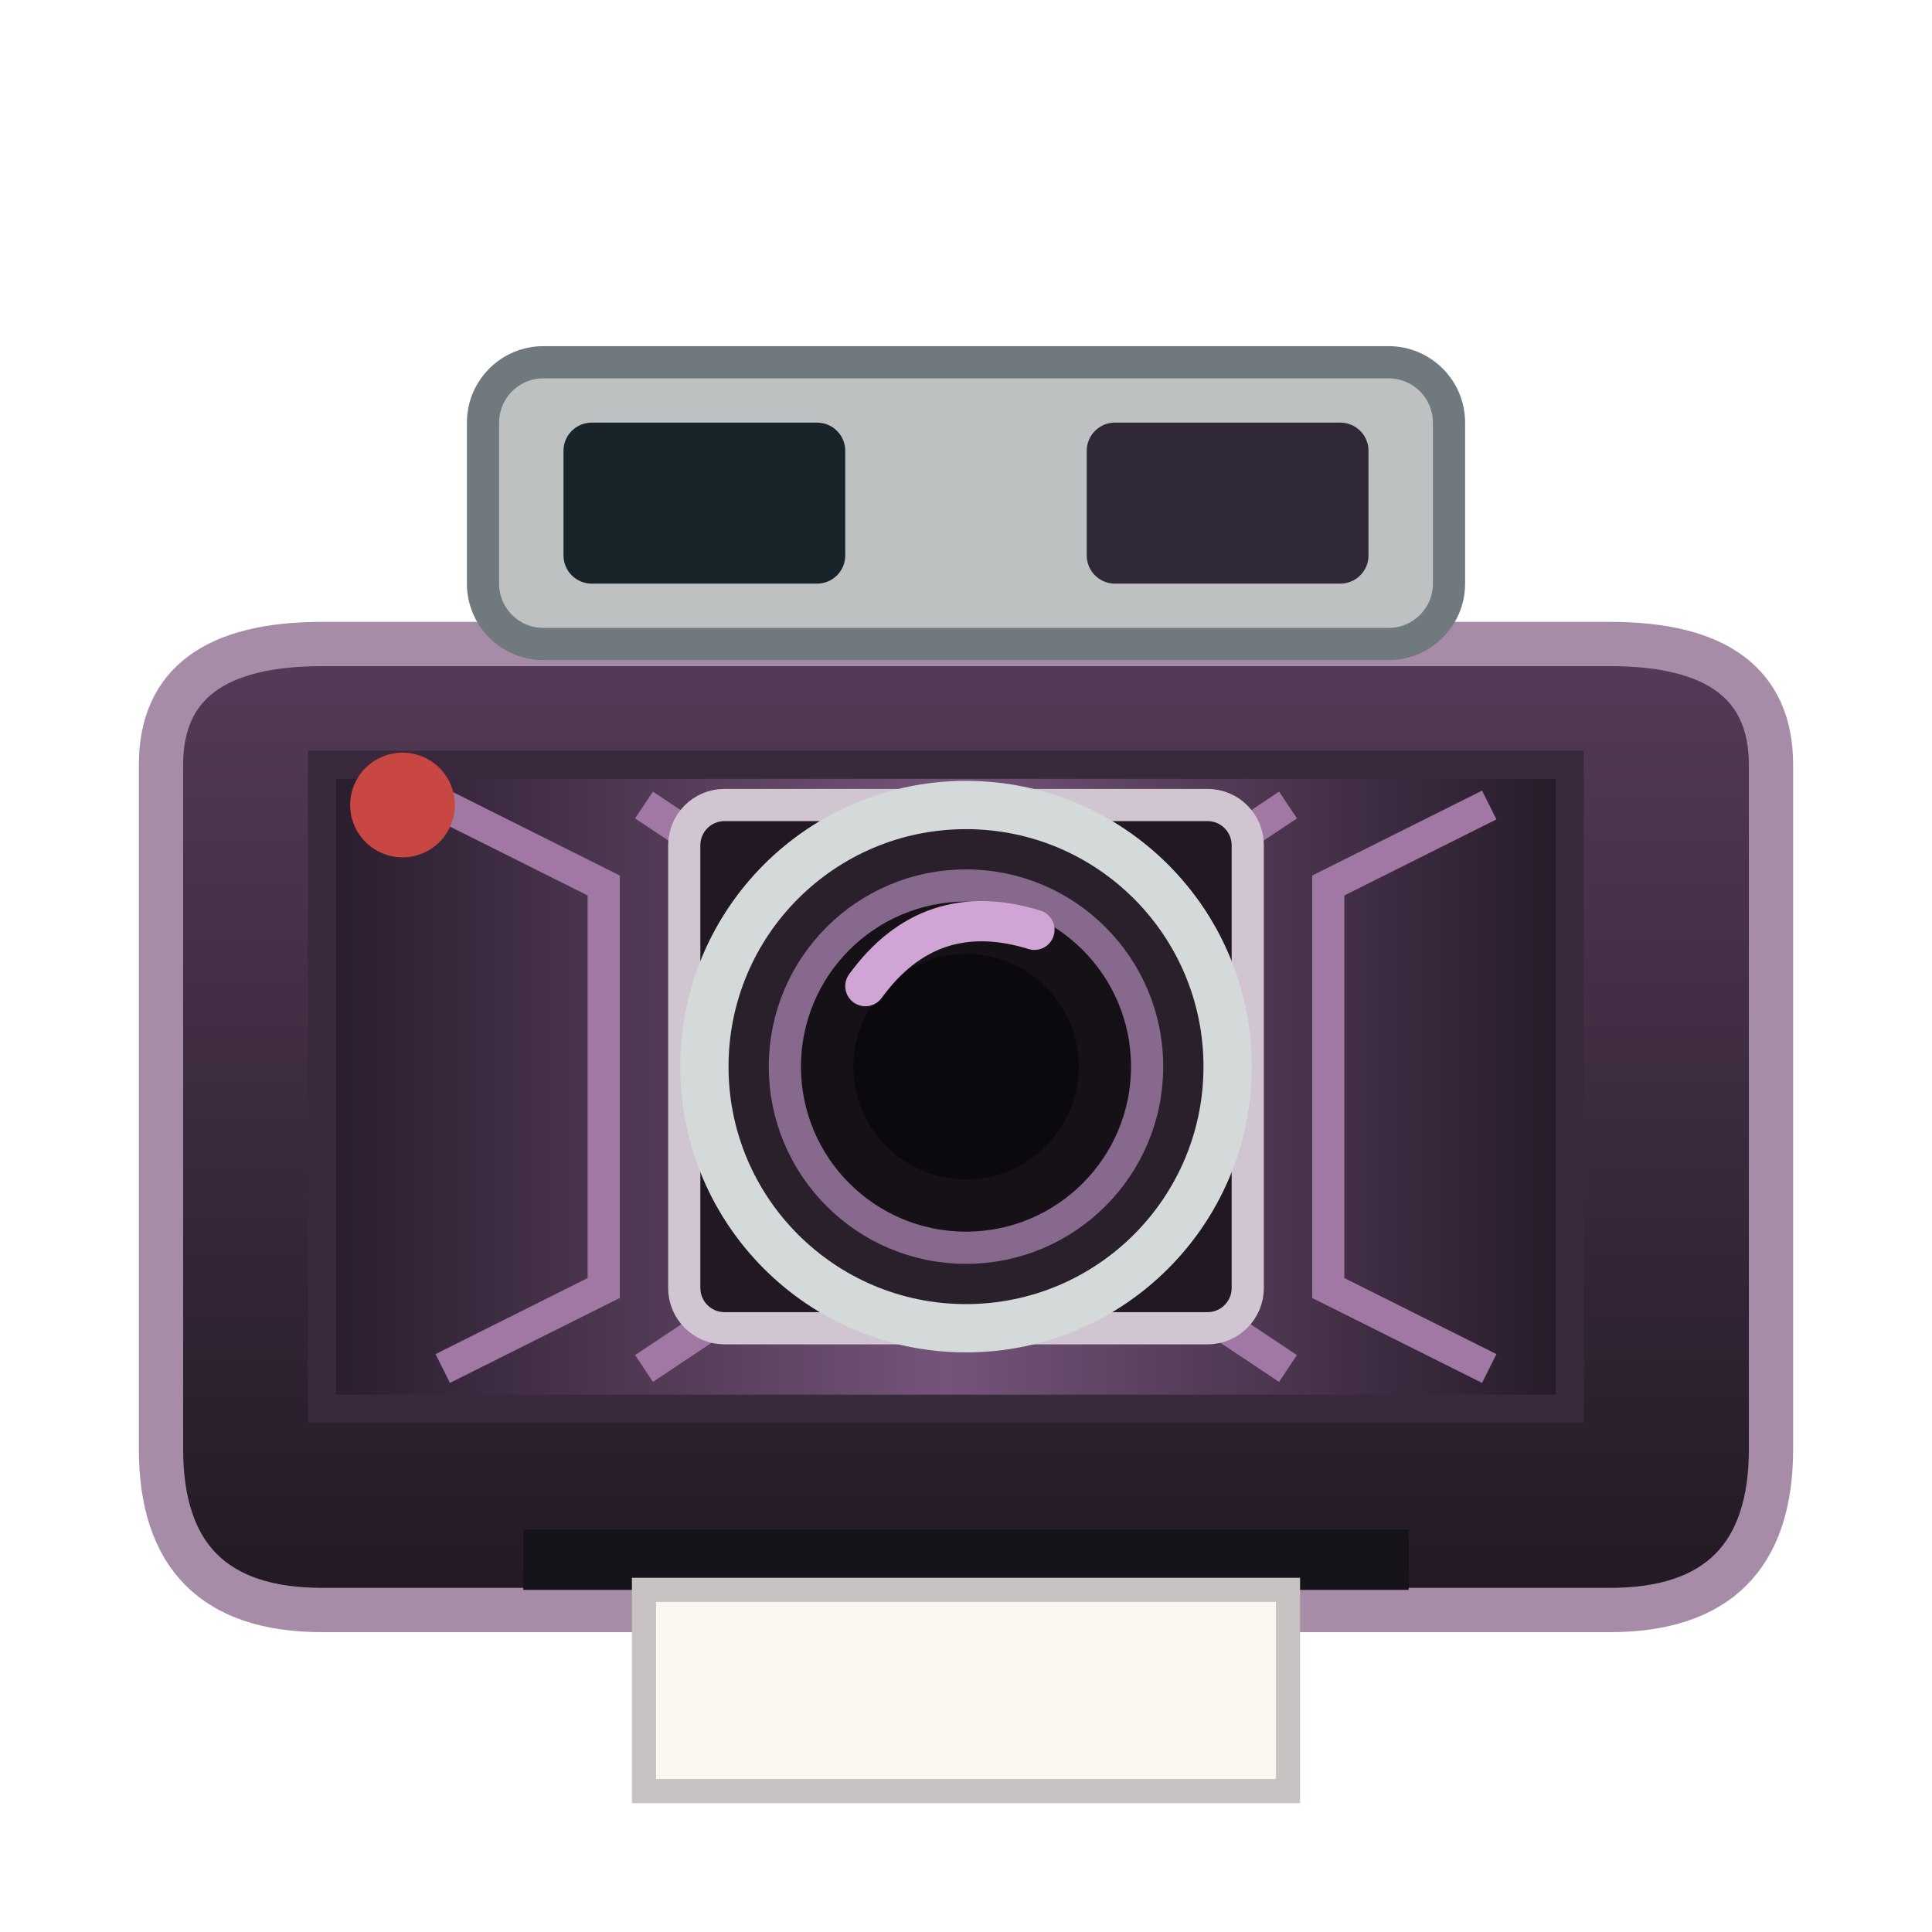
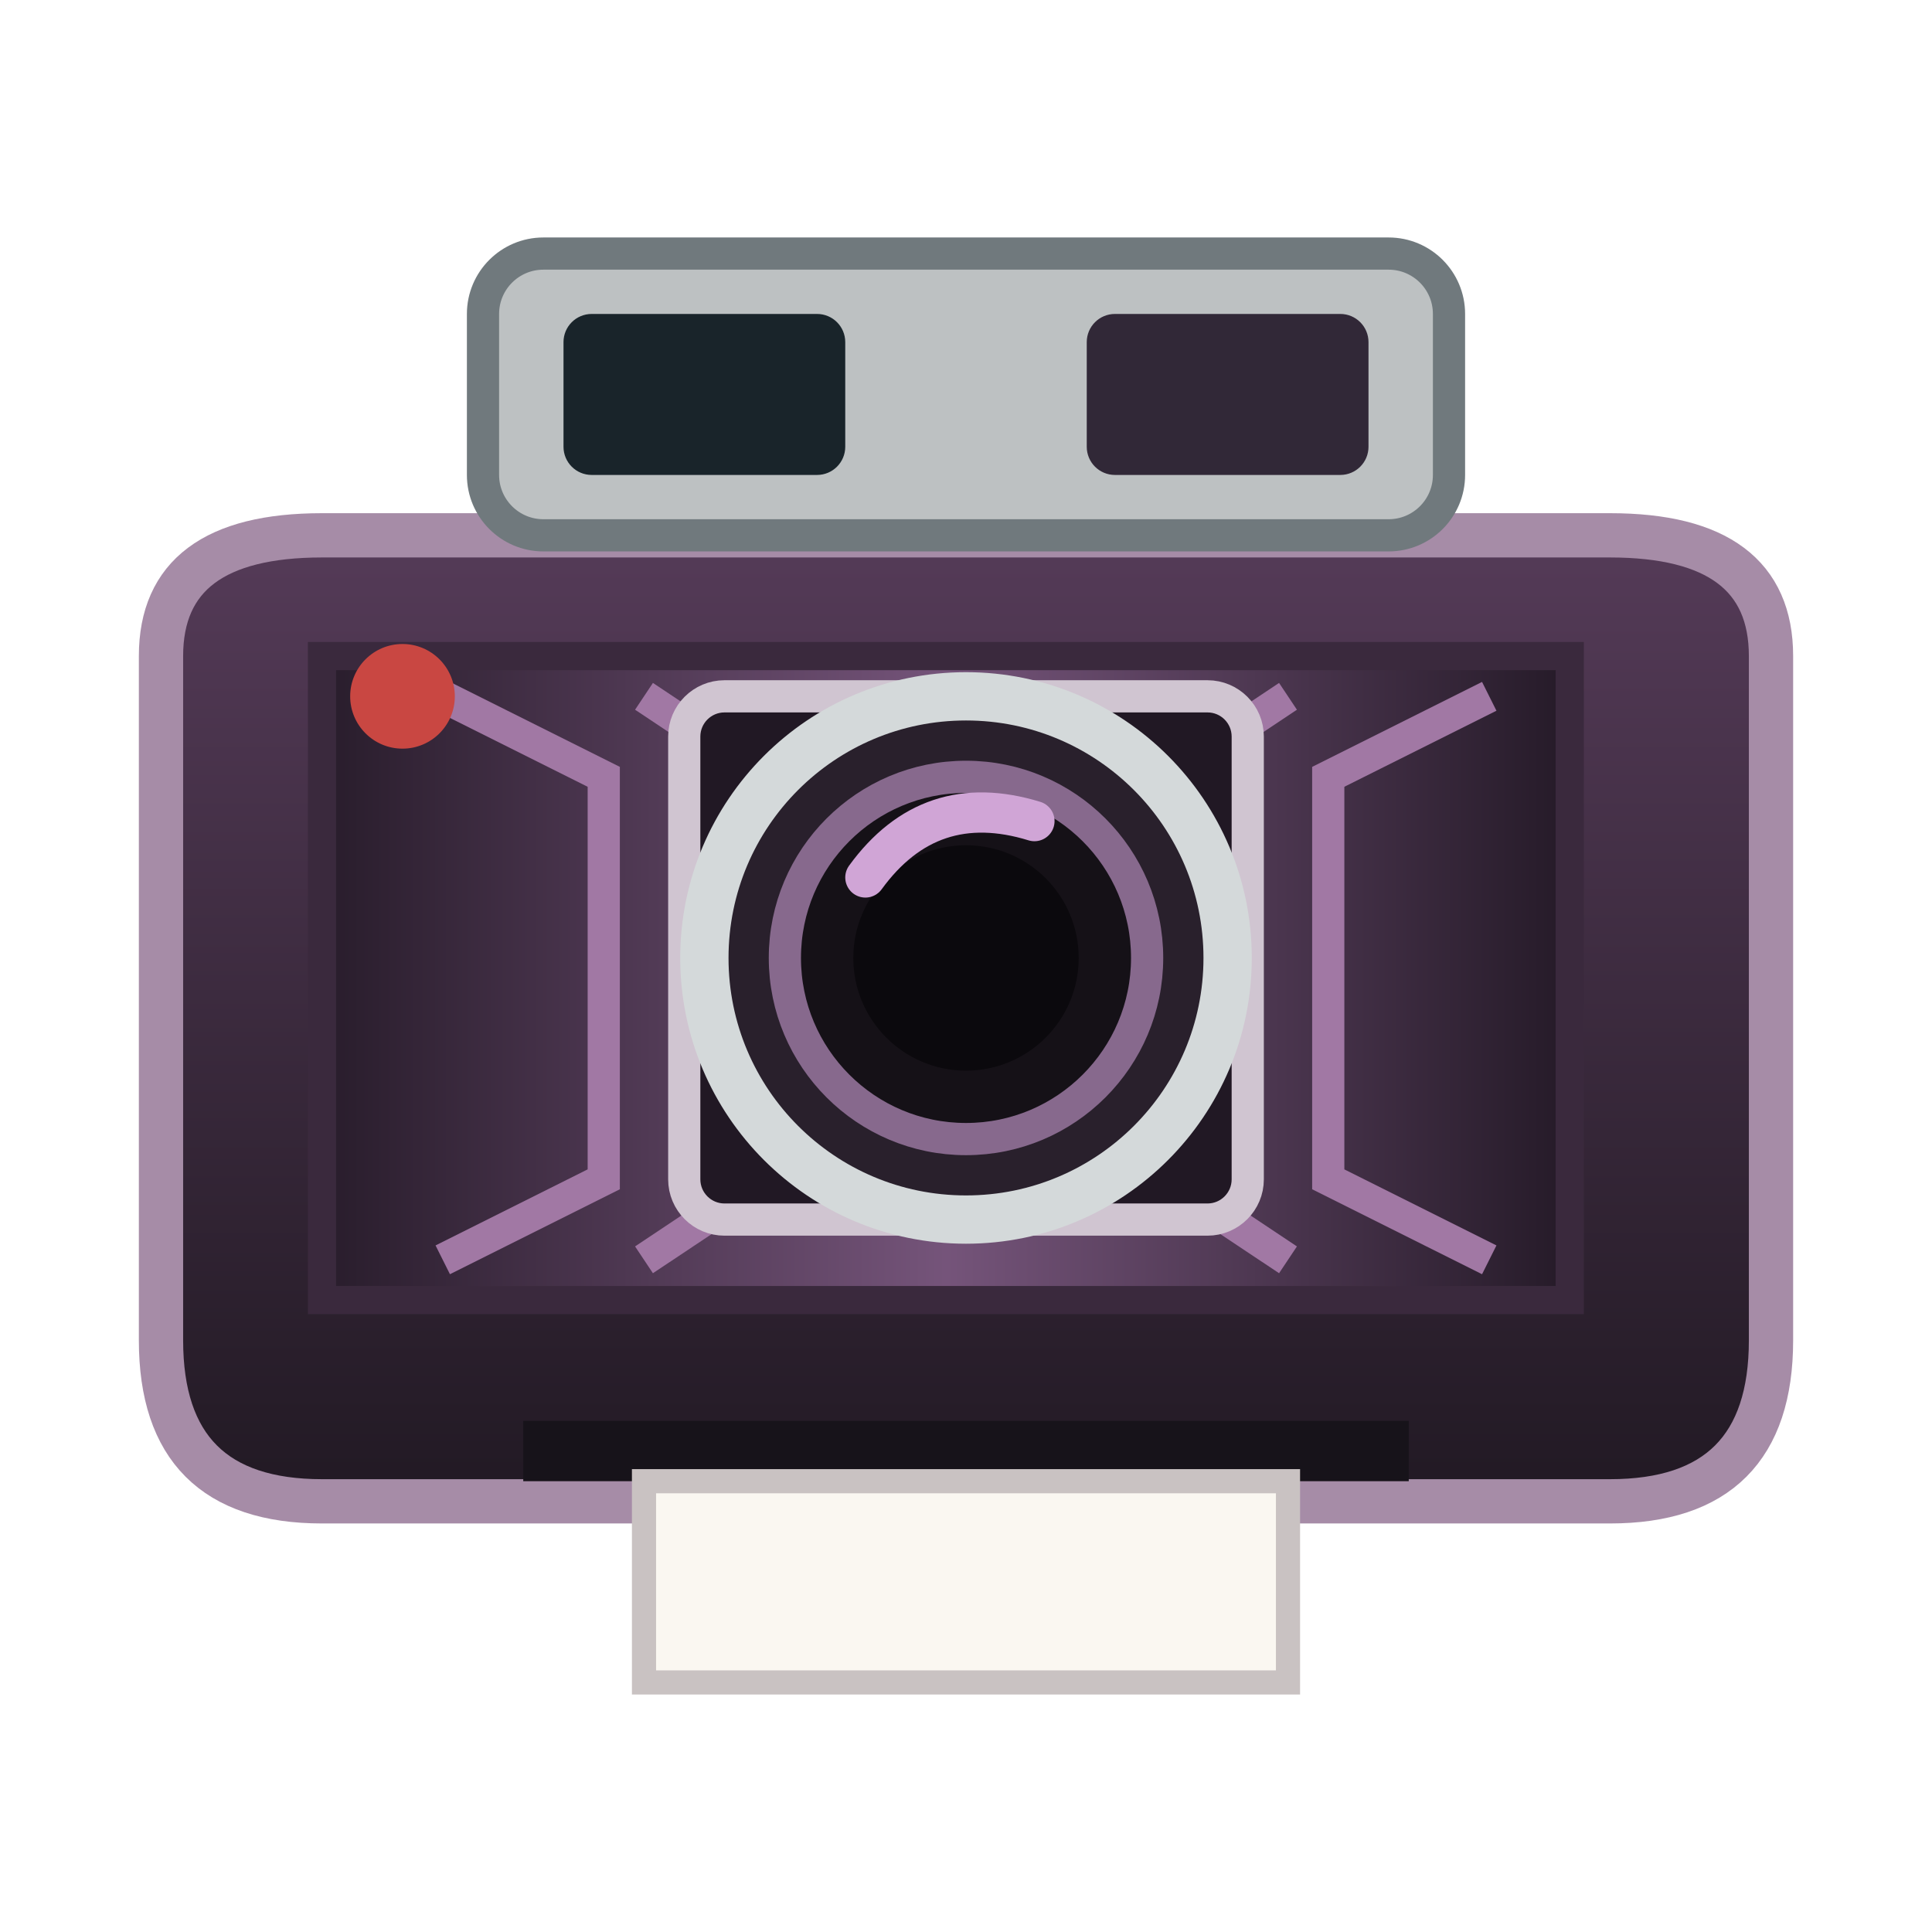
<svg xmlns="http://www.w3.org/2000/svg" viewBox="0 0 48 48" width="48" height="48">
  <defs>
    <linearGradient id="plum" x2="0" y2="1">
      <stop stop-color="#553b58" />
      <stop offset="1" stop-color="#211923" />
    </linearGradient>
    <linearGradient id="bellows" x2="1">
      <stop stop-color="#291d2c" />
      <stop offset=".5" stop-color="#75547a" />
      <stop offset="1" stop-color="#261b29" />
    </linearGradient>
  </defs>
-   <path d="M4 19q0-3 4-3h32q4 0 4 3v17q0 4-4 4H8q-4 0-4-4Z" fill="url(#plum)" stroke="#a68ca7" stroke-width="1.1" />
-   <rect x="12" y="9" width="24" height="7" rx="1.5" fill="#bdc1c2" stroke="#70797d" stroke-width=".8" />
-   <rect x="14" y="10.5" width="7" height="4" rx=".7" fill="#19242a" />
-   <rect x="27" y="10.5" width="7" height="4" rx=".7" fill="#312837" />
-   <path d="M8 19h31v16H8Z" fill="url(#bellows)" stroke="#3a293d" stroke-width=".7" />
-   <path d="m11 20 4 2v10l-4 2m26-14-4 2v10l4 2M16 20l3 2v10l-3 2m16-14-3 2v10l3 2" fill="none" stroke="#a178a4" stroke-width=".8" />
-   <rect x="17" y="20" width="14" height="13" rx="1" fill="#211824" stroke="#d0c5d1" stroke-width=".8" />
-   <circle cx="24" cy="26.5" r="6.5" fill="#29202c" stroke="#d4d9da" stroke-width="1.2" />
-   <circle cx="24" cy="26.5" r="4.5" fill="#151117" stroke="#87698d" stroke-width=".8" />
-   <circle cx="24" cy="26.5" r="2.8" fill="#0b090d" />
-   <path d="M21.5 24.5q1.6-2.2 4.2-1.4" fill="none" stroke="#d0a5d6" stroke-width="1" stroke-linecap="round" />
-   <circle cx="10" cy="20" r="1.3" fill="#c94742" />
-   <path d="M13 38h22v1.5H13z" fill="#17131a" />
-   <path d="M16 39.5h16v5H16z" fill="#faf7f1" stroke="#c9c2c2" stroke-width=".6" />
+   <path d="M 4 16.3 q 0 -3 4 -3 h 32 q 4 0 4 3 v 17 q 0 4 -4 4 H 8 q -4 0 -4 -4 Z" fill="url(#plum)" stroke="#a68ca7" stroke-width="1.1" />
+   <rect x="12" y="6.3" width="24" height="7" rx="1.5" fill="#bdc1c2" stroke="#70797d" stroke-width=".8" />
+   <rect x="14" y="7.8" width="7" height="4" rx=".7" fill="#19242a" />
+   <rect x="27" y="7.8" width="7" height="4" rx=".7" fill="#312837" />
+   <path d="M 8 16.3 h 31 v 16 H 8 Z" fill="url(#bellows)" stroke="#3a293d" stroke-width=".7" />
+   <path d="m 11 17.3 4 2 v 10 l -4 2 m 26 -14 -4 2 v 10 l 4 2 M 16 17.3 l 3 2 v 10 l -3 2 m 16 -14 -3 2 v 10 l 3 2" fill="none" stroke="#a178a4" stroke-width=".8" />
+   <rect x="17" y="17.3" width="14" height="13" rx="1" fill="#211824" stroke="#d0c5d1" stroke-width=".8" />
+   <circle cx="24" cy="23.8" r="6.5" fill="#29202c" stroke="#d4d9da" stroke-width="1.2" />
+   <circle cx="24" cy="23.8" r="4.5" fill="#151117" stroke="#87698d" stroke-width=".8" />
+   <circle cx="24" cy="23.8" r="2.8" fill="#0b090d" />
+   <path d="M 21.5 21.8 q 1.6 -2.2 4.2 -1.4" fill="none" stroke="#d0a5d6" stroke-width="1" stroke-linecap="round" />
+   <circle cx="10" cy="17.3" r="1.3" fill="#c94742" />
+   <path d="M 13 35.3 h 22 v 1.5 H 13 z" fill="#17131a" />
+   <path d="M 16 36.8 h 16 v 5 H 16 z" fill="#faf7f1" stroke="#c9c2c2" stroke-width=".6" />
</svg>
